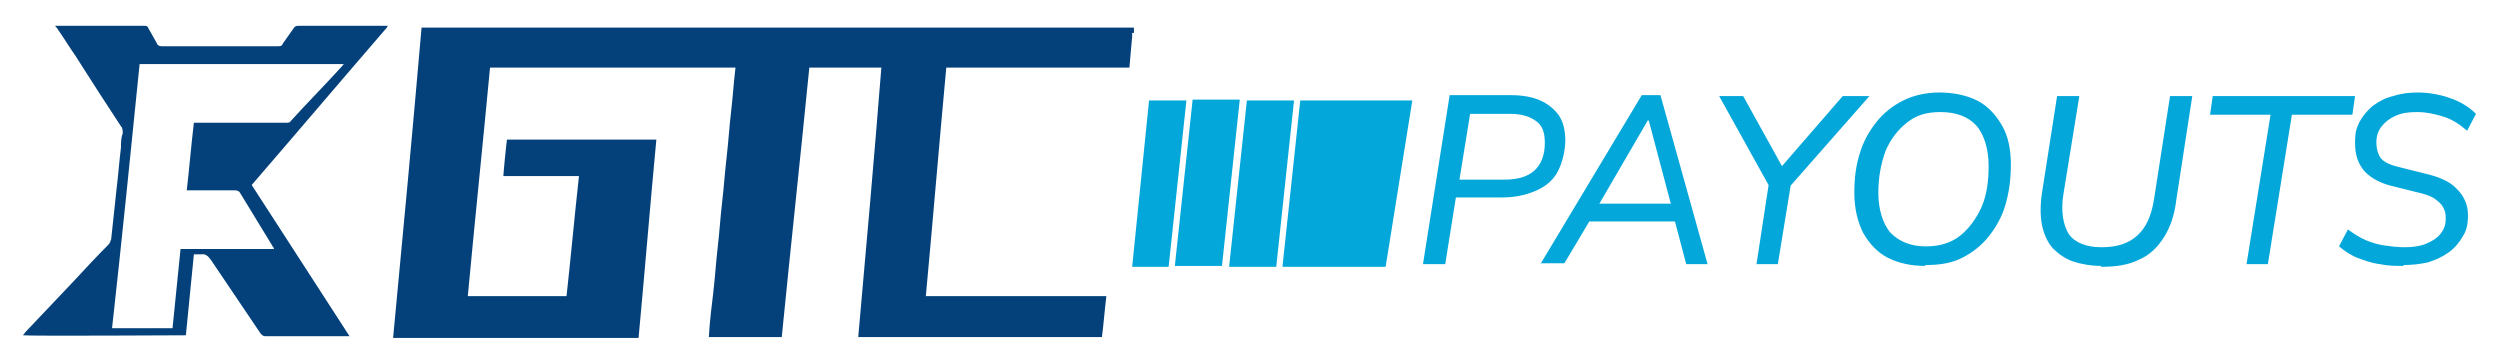
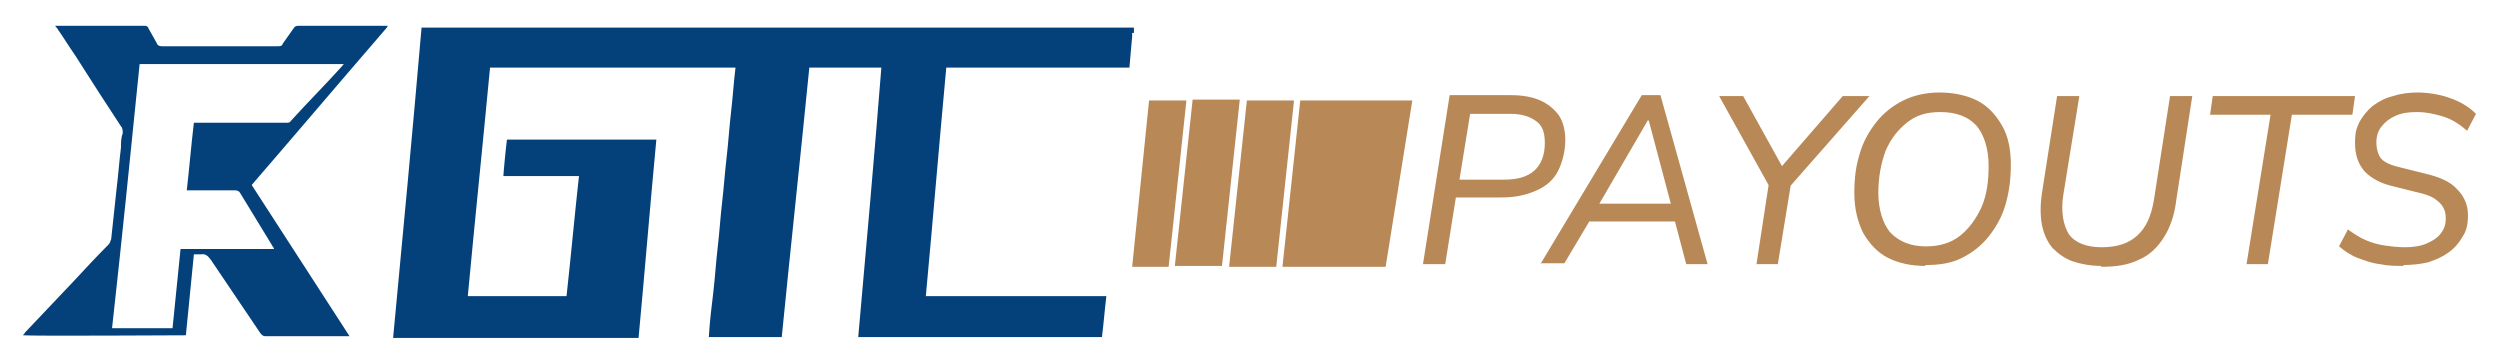
<svg xmlns="http://www.w3.org/2000/svg" id="Layer_1" version="1.1" viewBox="0 0 281.1 40.2">
  <defs>
    <style>
      .st0 {
        fill: #04417b;
      }

      .st1 {
-         fill: #03a7d9;
+         fill: #b88857;
      }
    </style>
  </defs>
  <path class="st0" d="M127.3,3.7c0,.1,0,.3,0,.4-.1,1.1-.2,2.3-.3,3.4,0,0,0,0,0,.1-.7,0-1.5,0-2.2,0-.8,0-1.5,0-2.3,0h-16.1c-.8,8.6-1.5,17.1-2.3,25.7.2,0,.3,0,.4,0h19.9c-.2,1.6-.3,3.1-.5,4.6h-27.4c.9-10.1,1.8-20.2,2.6-30.3-.1,0-.2,0-.3,0h-7.5c0,0-.2,0-.3,0-1,10.1-2.1,20.2-3.1,30.3-.3,0-7.7,0-8.2,0,.1-1.7.3-3.4.5-5,.2-1.7.3-3.4.5-5.1.2-1.7.3-3.4.5-5.1.2-1.7.3-3.3.5-5,.2-1.7.3-3.4.5-5.1.2-1.7.3-3.4.5-5,0,0,0,0,0,0,0,0,0,0,0,0,0,0-.2,0-.3,0-9,0-18.1,0-27.1,0,0,0,0,0-.2,0-.8,8.5-1.7,17.1-2.5,25.7.2,0,.3,0,.5,0h10.6c.5-4.5.9-9,1.4-13.5,0,0,0,0,0,0,0,0,0,0,0,0,0,0,0,0,0,0,0,0,0,0-.1,0-2.8,0-5.6,0-8.4,0,0,0,0,0,0,0,0-.3.3-3.4.4-4.1.3,0,16.4,0,16.8,0-.7,7.4-1.3,14.8-2,22.3h-27.6c1.1-11.6,2.2-23.3,3.2-34.9.1,0,.2,0,.3,0,.1,0,.2,0,.3,0h78.9c.2,0,.4,0,.6,0v.6h0Z" />
  <path class="st1" d="M145.5,11.3h-5.3l-2,18.7h5.3l2-18.7Z" />
  <path class="st1" d="M132.1,29.9h5.3l2-18.7h-5.3l-2,18.7Z" />
  <path class="st1" d="M133.4,11.3h-4.2l-1.9,18.7h4.1l2-18.7Z" />
  <path class="st1" d="M146.2,11.3l-2,18.7h11.6l3-18.7h-12.6Z" />
  <path class="st1" d="M160,29.7l3-19h6.9c1.3,0,2.4.2,3.3.6.9.4,1.6,1,2.1,1.7.5.8.7,1.7.7,2.8s-.3,2.4-.8,3.4c-.5,1-1.3,1.7-2.4,2.2-1.1.5-2.4.8-3.9.8h-5.2l-1.2,7.5h-2.5ZM164,20.2h5.1c1.5,0,2.6-.3,3.4-1,.8-.7,1.2-1.8,1.2-3.1s-.3-2-1-2.5c-.7-.5-1.6-.8-2.9-.8h-4.5l-1.2,7.4ZM173.2,29.7l11.4-19h2.1l5.3,19h-2.4l-1.4-5.3.9.5h-11.3l1.2-.5-3.1,5.2h-2.7ZM185.3,13.5l-5.7,9.8-.6-.4h9.6l-.6.5-2.6-9.8h0ZM197.5,29.7l1.5-9.8.3,1.7-6-10.8h2.7l4.6,8.3h-.6l7.2-8.3h3l-9.5,10.8.8-1.7-1.6,9.8h-2.5ZM216.5,29.9c-1.6,0-3-.3-4.2-.9-1.2-.6-2.1-1.6-2.8-2.8-.6-1.2-1-2.7-1-4.5s.2-3.1.6-4.4c.4-1.4,1.1-2.6,1.9-3.6.8-1,1.8-1.8,3-2.4,1.2-.6,2.6-.9,4.1-.9s3,.3,4.2.9c1.2.6,2.1,1.6,2.8,2.8.7,1.2,1,2.7,1,4.4s-.2,3.1-.6,4.5c-.4,1.4-1.1,2.6-1.9,3.6-.8,1-1.8,1.8-3,2.4-1.2.6-2.5.8-4.1.8h0ZM216.6,27.7c1.5,0,2.8-.4,3.8-1.2,1-.8,1.8-1.9,2.4-3.2.6-1.4.8-2.9.8-4.7s-.5-3.5-1.4-4.5c-.9-1-2.3-1.5-4-1.5s-2.8.4-3.8,1.2c-1,.8-1.8,1.8-2.4,3.2-.5,1.4-.8,2.9-.8,4.7s.5,3.5,1.4,4.5c1,1,2.3,1.5,3.9,1.5h0ZM236.3,29.9c-1.2,0-2.3-.2-3.2-.5-.9-.3-1.7-.9-2.3-1.5-.6-.7-1-1.6-1.2-2.6-.2-1-.2-2.3,0-3.6l1.7-10.9h2.5l-1.8,11.1c-.3,1.9,0,3.4.6,4.4.7,1,2,1.5,3.7,1.5s3-.4,4-1.3c1-.9,1.6-2.2,1.9-4.1l1.8-11.6h2.5l-1.8,11.7c-.2,1.7-.7,3.1-1.4,4.2-.7,1.1-1.6,2-2.8,2.5-1.2.6-2.6.8-4.3.8ZM252.6,29.7l2.7-16.8h-6.8l.3-2.1h16l-.3,2.1h-6.8l-2.7,16.8h-2.5,0ZM270.3,29.9c-.9,0-1.8,0-2.7-.2-.9-.1-1.7-.4-2.5-.7-.8-.3-1.5-.8-2.1-1.3l1-1.9c.7.5,1.3.9,2,1.2.7.3,1.4.5,2.1.6.7.1,1.5.2,2.3.2s1.7-.1,2.4-.4c.7-.3,1.2-.6,1.6-1.1.4-.5.6-1,.6-1.7s-.1-.9-.3-1.3c-.2-.4-.6-.7-1-1-.5-.3-1.1-.5-2-.7l-2.8-.7c-1.2-.3-2.2-.8-3-1.6-.7-.8-1.1-1.8-1.1-3.2s.2-1.7.5-2.4c.4-.7.9-1.3,1.5-1.8.7-.5,1.4-.9,2.3-1.1.9-.3,1.8-.4,2.8-.4s2.4.2,3.5.6c1.2.4,2.2,1,3,1.8l-1,1.9c-.8-.7-1.7-1.3-2.7-1.6-1-.3-1.9-.5-2.9-.5s-1.7.1-2.4.4c-.7.3-1.2.7-1.6,1.2-.4.5-.6,1.1-.6,1.8s.2,1.5.6,1.9c.4.4,1.1.7,2,.9l2.8.7c1.7.4,2.9.9,3.7,1.8.8.8,1.2,1.8,1.2,2.9s-.2,1.8-.6,2.4c-.4.7-.9,1.3-1.6,1.8-.7.5-1.4.8-2.3,1.1-.9.2-1.8.3-2.8.3h0Z" />
  <path class="st0" d="M43.5,3.1c-5.1,5.9-10.1,11.8-15.2,17.7,3.7,5.7,7.3,11.3,11,17-.1,0-.2,0-.3,0-3.1,0-6.2,0-9.2,0-.2,0-.3-.1-.5-.3-1.9-2.8-3.7-5.5-5.6-8.3-.3-.4-.6-.7-1.1-.6-.3,0-.5,0-.8,0-.3,3.1-.6,6.1-.9,9.1-.3,0-17.5.1-18.3,0,0-.1.2-.2.2-.3,1.8-1.9,3.6-3.8,5.5-5.8,1.3-1.4,2.6-2.8,3.9-4.1.2-.2.2-.4.3-.6.2-1.9.4-3.7.6-5.6.2-1.6.3-3.1.5-4.7,0-.5,0-1.1.2-1.6,0-.3,0-.6-.2-.8-1.7-2.6-3.4-5.2-5.1-7.9-.7-1-1.3-2-2-3,0-.1-.2-.2-.3-.4.2,0,.3,0,.4,0,3.2,0,6.4,0,9.6,0,.2,0,.4,0,.5.3.3.5.6,1.1.9,1.6.1.3.3.4.6.4,2.8,0,5.6,0,8.3,0s3.1,0,4.7,0c.3,0,.5,0,.6-.3.4-.6.8-1.1,1.2-1.7.1-.2.3-.3.5-.3,3.2,0,6.5,0,9.7,0,0,0,.2,0,.4,0h0ZM21.8,13.8h10.4c.2,0,.4,0,.5-.2,1.9-2.1,3.9-4.1,5.8-6.2,0,0,0-.1.2-.2H15.7c-1,9.9-2,19.8-3.1,29.7h6.8c.3-3,.6-6,.9-8.9h10.5c0-.2-.2-.3-.2-.4-1.2-2-2.4-3.9-3.6-5.9-.1-.2-.3-.3-.6-.3-1.7,0-3.3,0-5,0h-.4c.3-2.6.5-5.1.8-7.6h0Z" />
</svg>
